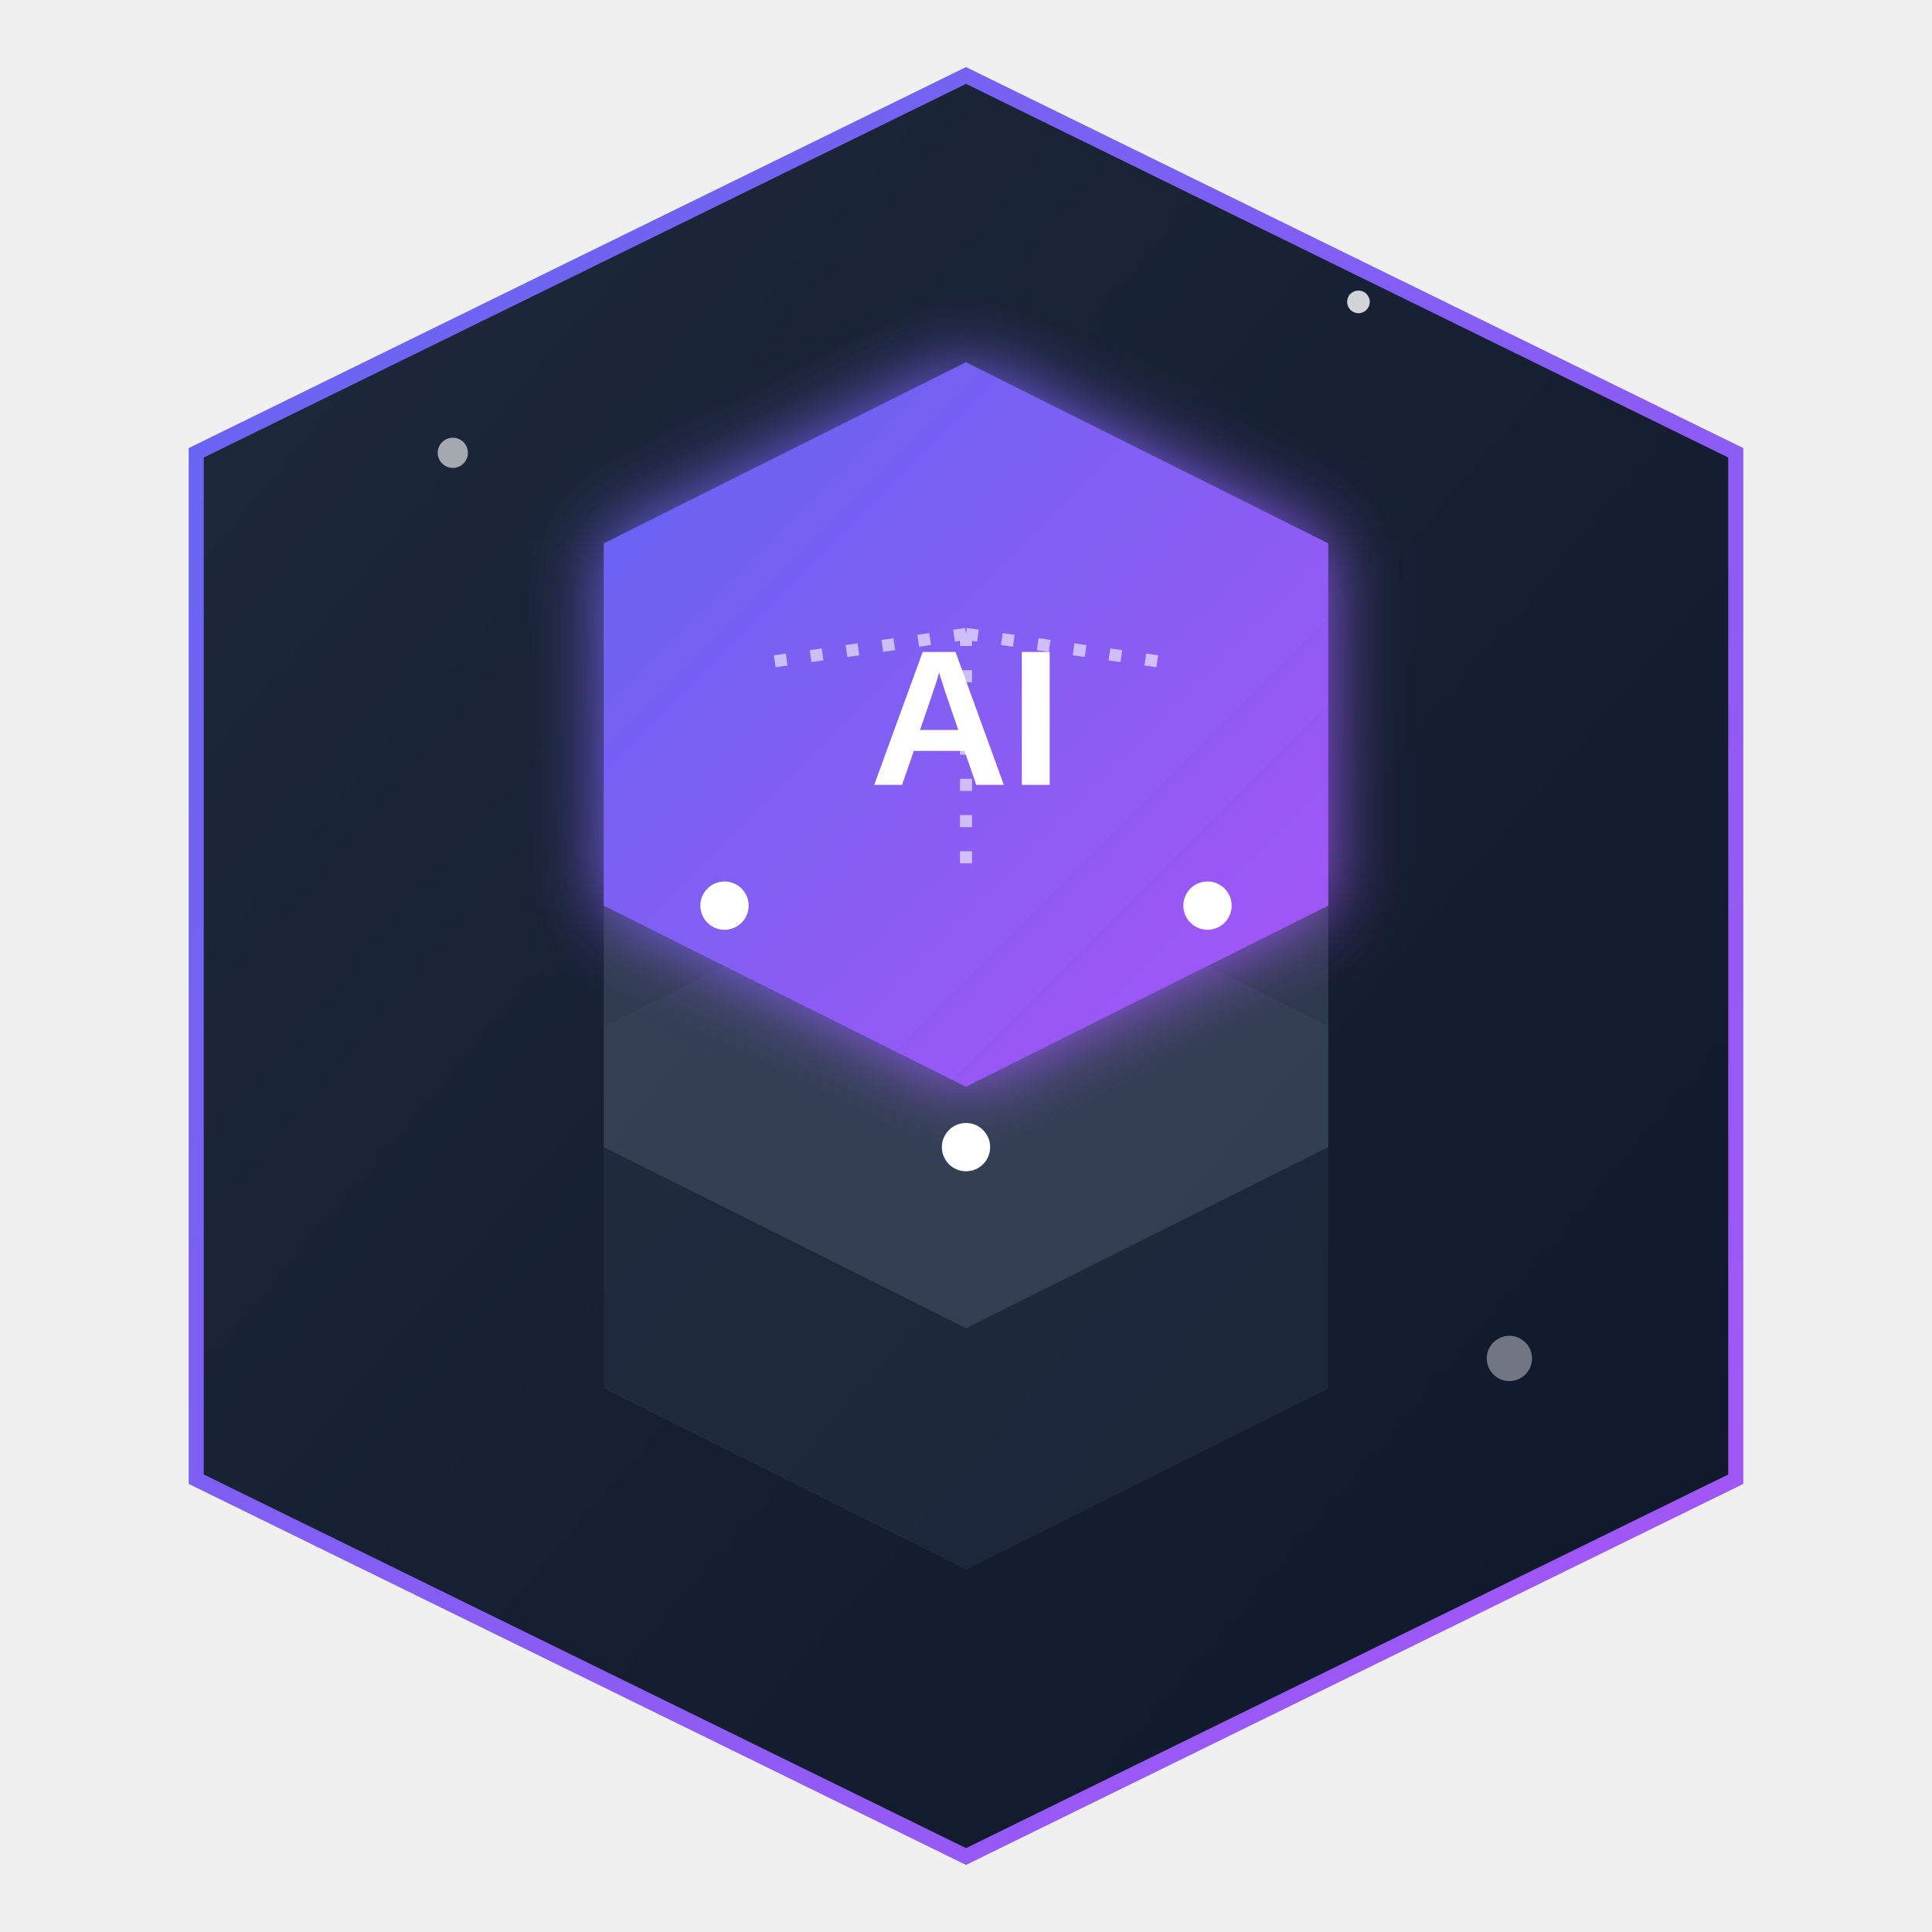
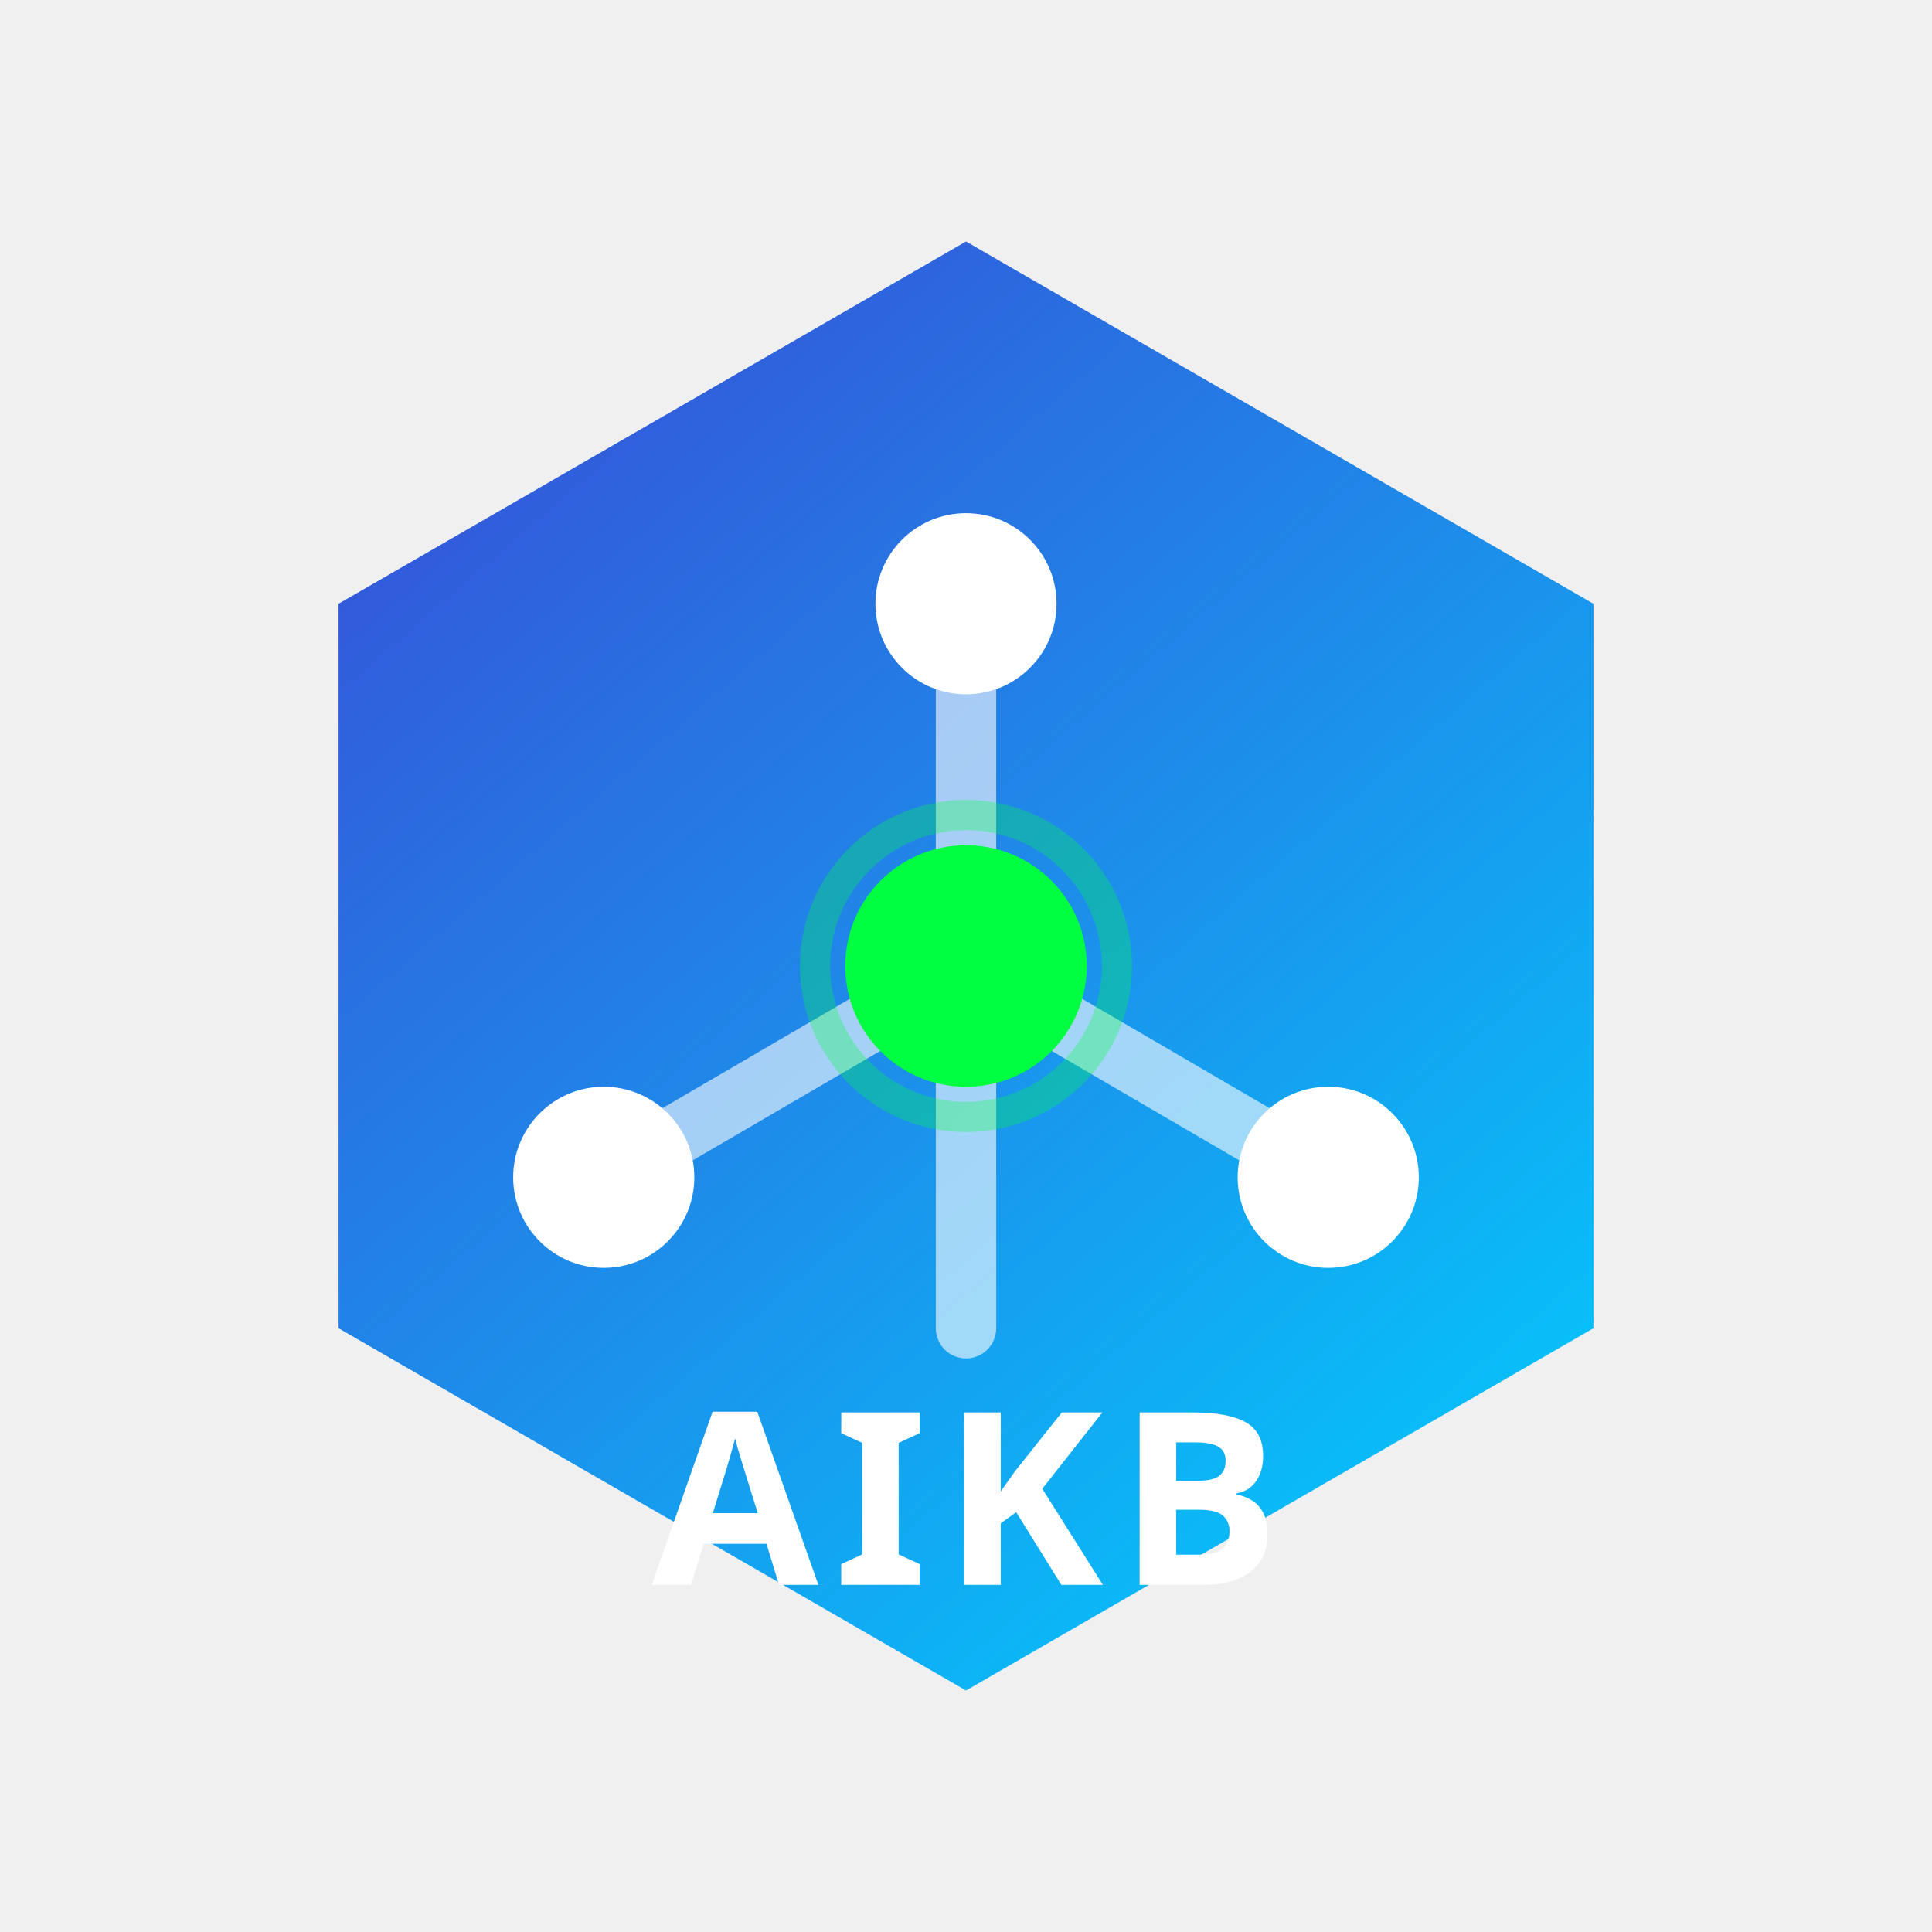
<svg xmlns="http://www.w3.org/2000/svg" width="256" height="256" viewBox="0 0 256 256" fill="none">
+   <path d="M128 32L211.138 80V176L128 224L44.861 176V80L128 32Z" fill="url(#paint0_linear)" />
+   <path d="M128 80V176" stroke="white" stroke-width="8" stroke-linecap="round" stroke-opacity="0.6" />
+   <path d="M128 128L80 156" stroke="white" stroke-width="8" stroke-linecap="round" stroke-opacity="0.6" />
+   <path d="M128 128L176 156" stroke="white" stroke-width="8" stroke-linecap="round" stroke-opacity="0.6" />
+   <circle cx="128" cy="80" r="12" fill="white" />
+   <circle cx="80" cy="156" r="12" fill="white" />
+   <circle cx="176" cy="156" r="12" fill="white" />
+   <circle cx="128" cy="128" r="16" fill="#00ff41" />
+   <circle cx="128" cy="128" r="20" stroke="#00ff41" stroke-opacity="0.3" stroke-width="4" />
+   <text x="128" y="210" font-family="sans-serif" font-weight="900" font-size="32" text-anchor="middle" fill="white" style="letter-spacing: 2px;">AIKB</text>
  <defs>
-     <linearGradient id="mainGrad" x1="0%" y1="0%" x2="100%" y2="100%">
-       <stop offset="0%" stop-color="#6366F1" />
-       <stop offset="100%" stop-color="#A855F7" />
+     <linearGradient id="paint0_linear" x1="44.861" y1="32" x2="211.138" y2="224" gradientUnits="userSpaceOnUse">
+       <stop stop-color="#3a47d5" />
+       <stop offset="1" stop-color="#00d2ff" />
    </linearGradient>
-     <linearGradient id="bgGrad" x1="0%" y1="0%" x2="100%" y2="100%">
-       <stop offset="0%" stop-color="#1E293B" />
-       <stop offset="100%" stop-color="#0F172A" />
-     </linearGradient>
-     <filter id="glow" x="-20%" y="-20%" width="140%" height="140%">
-       <feGaussianBlur stdDeviation="6" result="blur" />
-       <feComposite in="SourceGraphic" in2="blur" operator="over" />
-     </filter>
  </defs>
-   <path d="M128 10L230 60V196L128 246L26 196V60L128 10Z" fill="url(#bgGrad)" stroke="url(#mainGrad)" stroke-width="2" />
-   <g transform="translate(128, 128) scale(0.8)">
-     <path d="M0 -60L60 -30V30L0 60L-60 30V-30L0 -60Z" fill="#334155" transform="translate(0, 40)" opacity="0.3" />
-     <path d="M0 -60L60 -30V30L0 60L-60 30V-30L0 -60Z" fill="#475569" transform="translate(0, 0)" opacity="0.5" />
-     <path d="M0 -60L60 -30V30L0 60L-60 30V-30L0 -60Z" fill="url(#mainGrad)" transform="translate(0, -40)" filter="url(#glow)" />
-     <text x="0" y="10" font-family="Arial, sans-serif" font-weight="900" font-size="32" text-anchor="middle" fill="white" transform="translate(0, -40)">AI</text>
-     <circle cx="40" cy="-10" r="4" fill="white" />
-     <circle cx="-40" cy="-10" r="4" fill="white" />
-     <circle cx="0" cy="30" r="4" fill="white" />
-     <path d="M0 -15 L35 -10 M0 -15 L-35 -10 M0 -15 L0 25" stroke="white" stroke-width="2" stroke-dasharray="2 4" transform="translate(0, -40)" opacity="0.6" />
-   </g>
-   <circle cx="60" cy="60" r="2" fill="white" opacity="0.6" />
-   <circle cx="200" cy="180" r="3" fill="white" opacity="0.4" />
-   <circle cx="180" cy="40" r="1.5" fill="white" opacity="0.8" />
</svg>
